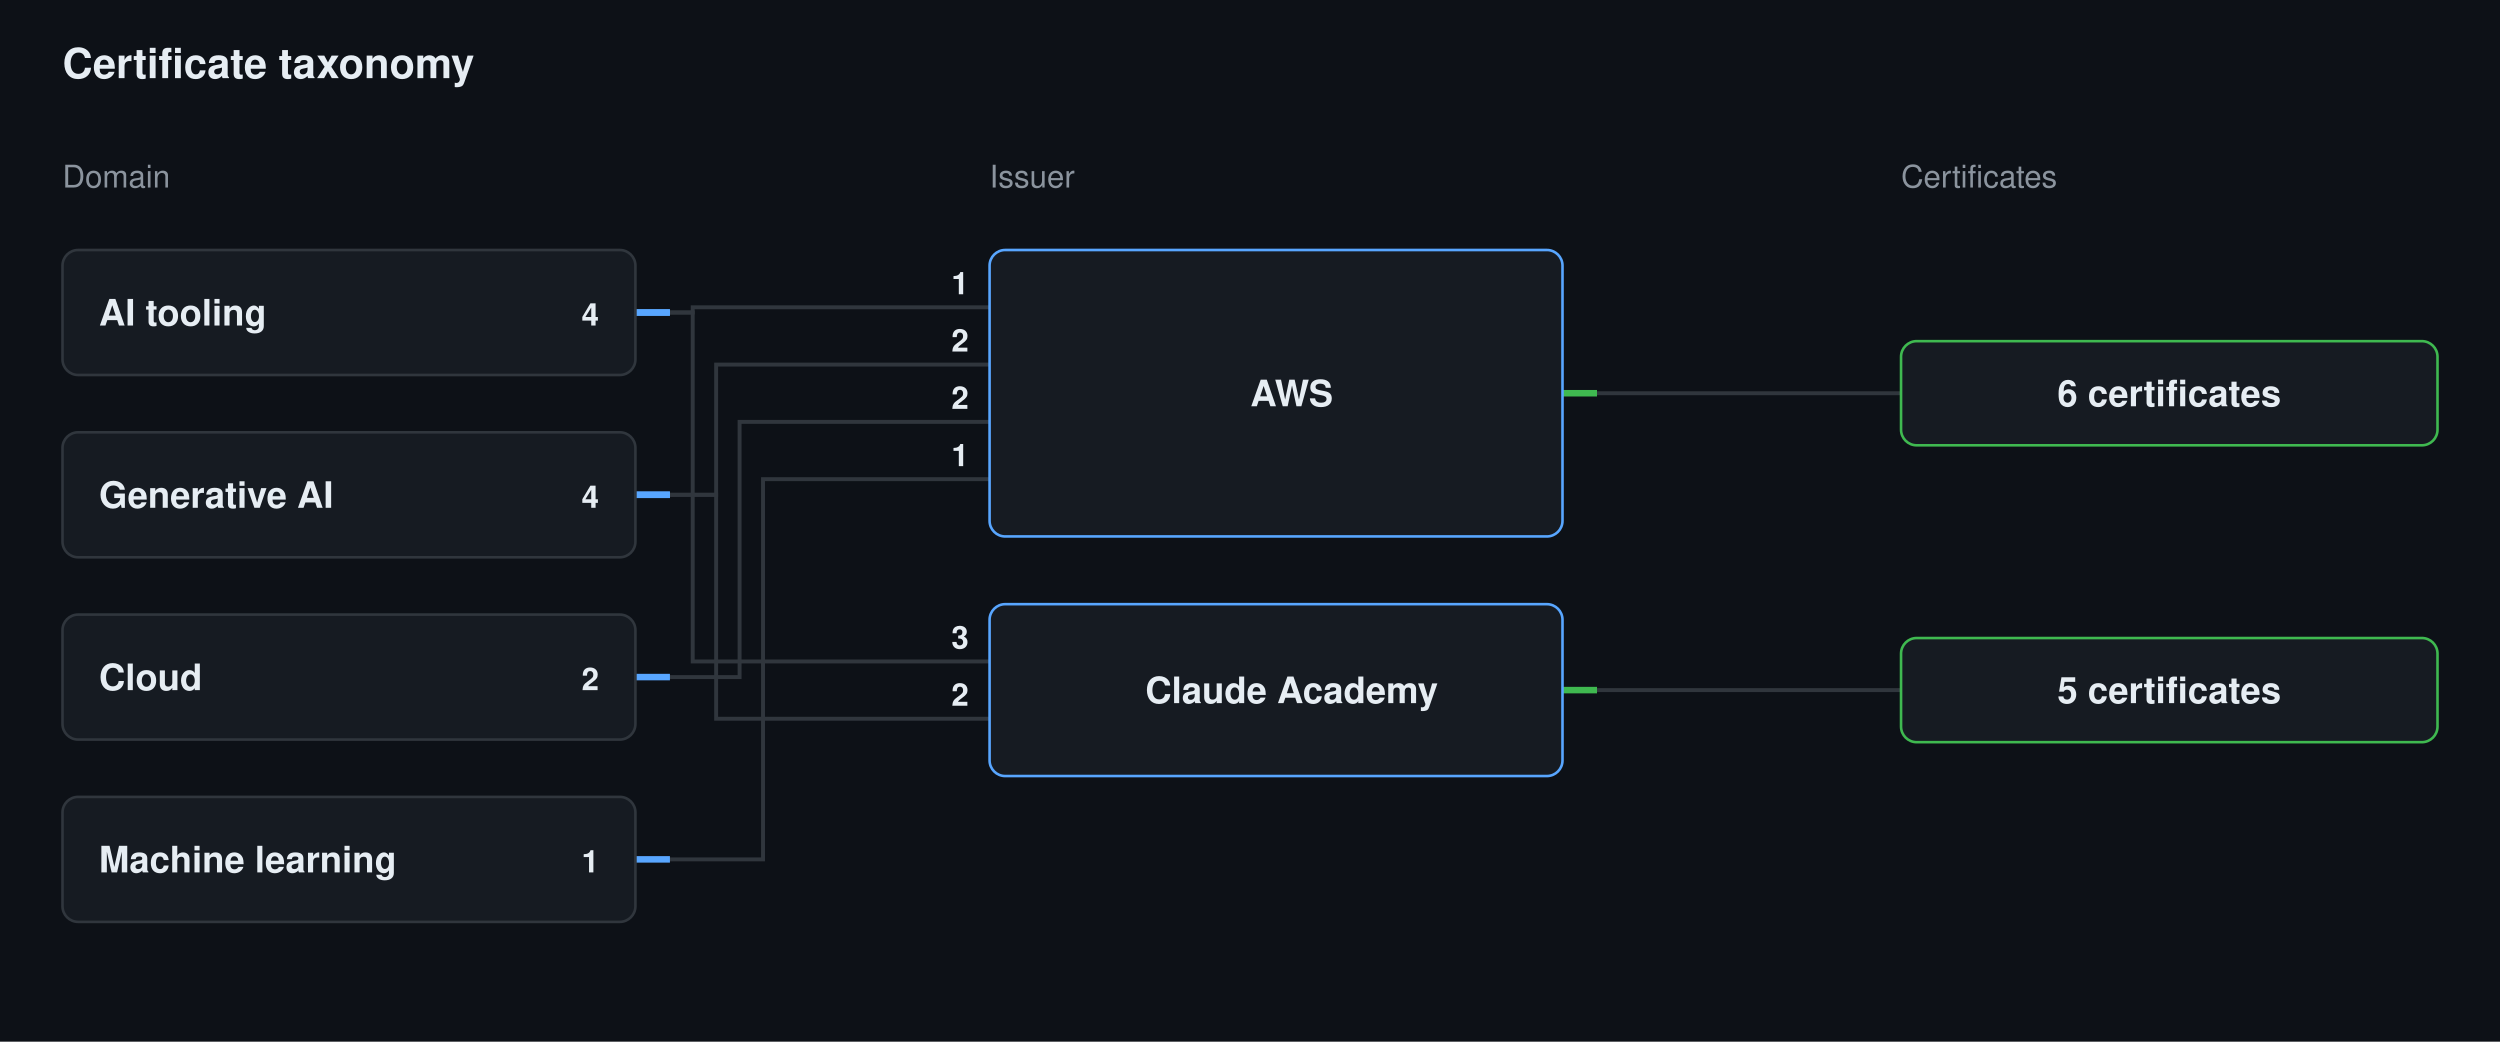
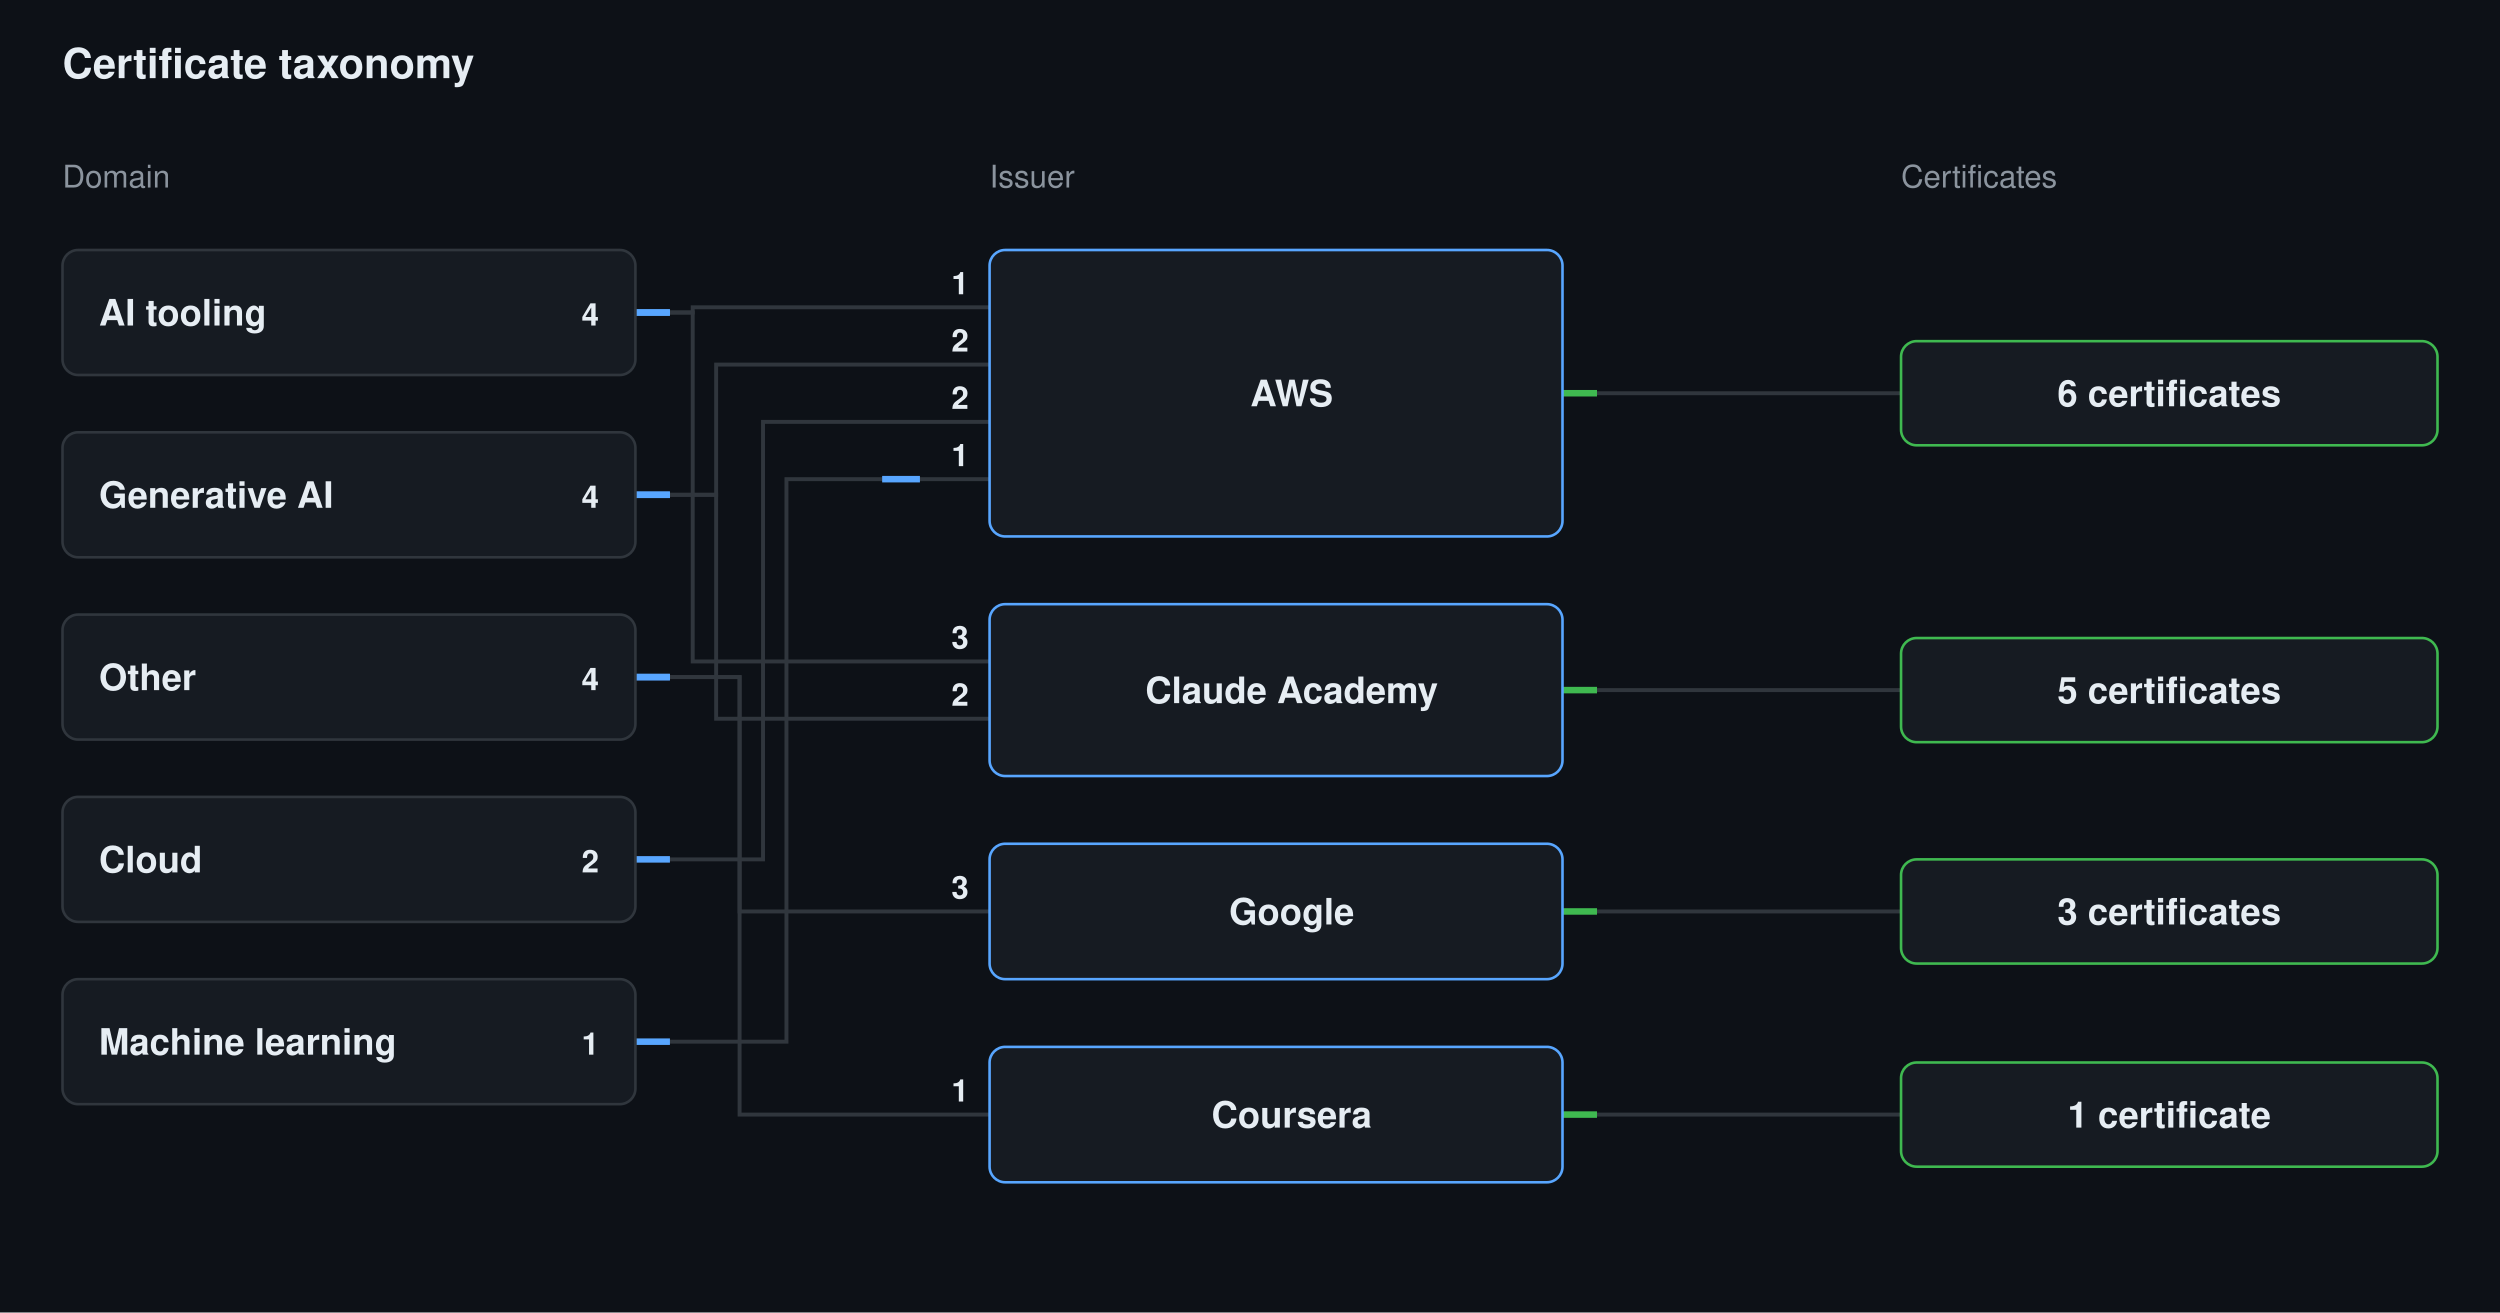
- <svg xmlns="http://www.w3.org/2000/svg" viewBox="0 0 960 400" width="960" height="400" role="img" aria-labelledby="t d">
+ <svg xmlns="http://www.w3.org/2000/svg" viewBox="0 0 960 504" width="960" height="504" role="img" aria-labelledby="t d">
  <style>
    text { font-family: -apple-system, "Segoe UI", Helvetica, Arial, sans-serif; fill: #e6edf3; }
    .sec { fill: #8b949e; font-size: 12px; }
    .name { font-size: 14px; font-weight: 600; }
    .num { font-size: 12px; font-weight: 600; }
    .node { fill: #161b22; stroke: #30363d; stroke-width: 1; }
    .issuer { stroke: #58a6ff; }
    .count { stroke: #3fb950; }
    .rail { fill: none; stroke: #30363d; stroke-width: 1.5; }
    .pulse { fill: none; stroke-width: 2.5; stroke-linecap: square; stroke-dasharray: 12 300; animation: flow 3.6s linear infinite; }
    .blue { stroke: #58a6ff; }
    .green { stroke: #3fb950; }
    @keyframes flow { from { stroke-dashoffset: 12; } to { stroke-dashoffset: -100; } }
    @media (prefers-reduced-motion: reduce) {
      .pulse { animation: none; stroke-dasharray: none; opacity: 0.45; }
    }
  </style>
-   <rect width="960" height="400" fill="#0d1117" />
+   <rect width="960" height="504" fill="#0d1117" />
  <text x="24" y="30" font-size="16" font-weight="600">Certificate taxonomy</text>
  <text x="24" y="72" class="sec">Domain</text>
  <text x="380" y="72" class="sec">Issuer</text>
  <text x="730" y="72" class="sec">Certificates</text>
  <path class="rail" d="M244 120 H266 V118 H380" />
  <path class="rail" d="M244 190 H275 V140 H380" />
-   <path class="rail" d="M244 260 H284 V162 H380" />
-   <path class="rail" d="M244 330 H293 V184 H380" />
+   <path class="rail" d="M244 330 H293 V162 H380" />
+   <path class="rail" d="M244 400 H302 V184 H380" />
  <path class="rail" d="M600 151 H730" />
  <path class="rail" d="M244 120 H266 V254 H380" />
  <path class="rail" d="M244 190 H275 V276 H380" />
  <path class="rail" d="M600 265 H730" />
+   <path class="rail" d="M244 260 H284 V350 H380" />
+   <path class="rail" d="M600 350 H730" />
+   <path class="rail" d="M244 260 H284 V428 H380" />
+   <path class="rail" d="M600 428 H730" />
  <path class="pulse blue" pathLength="100" style="animation-delay:0.0s" d="M244 120 H266 V118 H380" />
  <path class="pulse blue" pathLength="100" style="animation-delay:0.3s" d="M244 190 H275 V140 H380" />
-   <path class="pulse blue" pathLength="100" style="animation-delay:0.6s" d="M244 260 H284 V162 H380" />
-   <path class="pulse blue" pathLength="100" style="animation-delay:0.9s" d="M244 330 H293 V184 H380" />
+   <path class="pulse blue" pathLength="100" style="animation-delay:0.6s" d="M244 330 H293 V162 H380" />
+   <path class="pulse blue" pathLength="100" style="animation-delay:0.9s" d="M244 400 H302 V184 H380" />
  <path class="pulse green" pathLength="100" style="animation-delay:1.2s" d="M600 151 H730" />
  <path class="pulse blue" pathLength="100" style="animation-delay:1.5s" d="M244 120 H266 V254 H380" />
  <path class="pulse blue" pathLength="100" style="animation-delay:1.8s" d="M244 190 H275 V276 H380" />
  <path class="pulse green" pathLength="100" style="animation-delay:2.1s" d="M600 265 H730" />
+   <path class="pulse blue" pathLength="100" style="animation-delay:2.4s" d="M244 260 H284 V350 H380" />
+   <path class="pulse green" pathLength="100" style="animation-delay:2.7s" d="M600 350 H730" />
+   <path class="pulse blue" pathLength="100" style="animation-delay:3.0s" d="M244 260 H284 V428 H380" />
+   <path class="pulse green" pathLength="100" style="animation-delay:3.3s" d="M600 428 H730" />
  <g>
    <rect class="node" x="24" y="96" width="220" height="48" rx="6" />
    <text x="38" y="125" class="name">AI tooling</text>
    <text x="230" y="125" text-anchor="end" class="num">4</text>
  </g>
  <g>
    <rect class="node" x="24" y="166" width="220" height="48" rx="6" />
    <text x="38" y="195" class="name">Generative AI</text>
    <text x="230" y="195" text-anchor="end" class="num">4</text>
  </g>
  <g>
    <rect class="node" x="24" y="236" width="220" height="48" rx="6" />
-     <text x="38" y="265" class="name">Cloud</text>
-     <text x="230" y="265" text-anchor="end" class="num">2</text>
+     <text x="38" y="265" class="name">Other</text>
+     <text x="230" y="265" text-anchor="end" class="num">4</text>
  </g>
  <g>
    <rect class="node" x="24" y="306" width="220" height="48" rx="6" />
-     <text x="38" y="335" class="name">Machine learning</text>
-     <text x="230" y="335" text-anchor="end" class="num">1</text>
+     <text x="38" y="335" class="name">Cloud</text>
+     <text x="230" y="335" text-anchor="end" class="num">2</text>
+   </g>
+   <g>
+     <rect class="node" x="24" y="376" width="220" height="48" rx="6" />
+     <text x="38" y="405" class="name">Machine learning</text>
+     <text x="230" y="405" text-anchor="end" class="num">1</text>
  </g>
  <g>
    <rect class="node issuer" x="380" y="96" width="220" height="110" rx="6" />
    <text x="496" y="156" text-anchor="middle" class="name">AWS</text>
  </g>
  <rect class="node count" x="730" y="131" width="206" height="40" rx="6" />
  <text x="833" y="156" text-anchor="middle" class="name">6 certificates</text>
  <g>
    <rect class="node issuer" x="380" y="232" width="220" height="66" rx="6" />
    <text x="496" y="270" text-anchor="middle" class="name">Claude Academy</text>
  </g>
  <rect class="node count" x="730" y="245" width="206" height="40" rx="6" />
  <text x="833" y="270" text-anchor="middle" class="name">5 certificates</text>
+   <g>
+     <rect class="node issuer" x="380" y="324" width="220" height="52" rx="6" />
+     <text x="496" y="355" text-anchor="middle" class="name">Google</text>
+   </g>
+   <rect class="node count" x="730" y="330" width="206" height="40" rx="6" />
+   <text x="833" y="355" text-anchor="middle" class="name">3 certificates</text>
+   <g>
+     <rect class="node issuer" x="380" y="402" width="220" height="52" rx="6" />
+     <text x="496" y="433" text-anchor="middle" class="name">Coursera</text>
+   </g>
+   <rect class="node count" x="730" y="408" width="206" height="40" rx="6" />
+   <text x="833" y="433" text-anchor="middle" class="name">1 certificate</text>
  <text x="372" y="113" text-anchor="end" class="num">1</text>
  <text x="372" y="135" text-anchor="end" class="num">2</text>
  <text x="372" y="157" text-anchor="end" class="num">2</text>
  <text x="372" y="179" text-anchor="end" class="num">1</text>
  <text x="372" y="249" text-anchor="end" class="num">3</text>
  <text x="372" y="271" text-anchor="end" class="num">2</text>
+   <text x="372" y="345" text-anchor="end" class="num">3</text>
+   <text x="372" y="423" text-anchor="end" class="num">1</text>
</svg>
